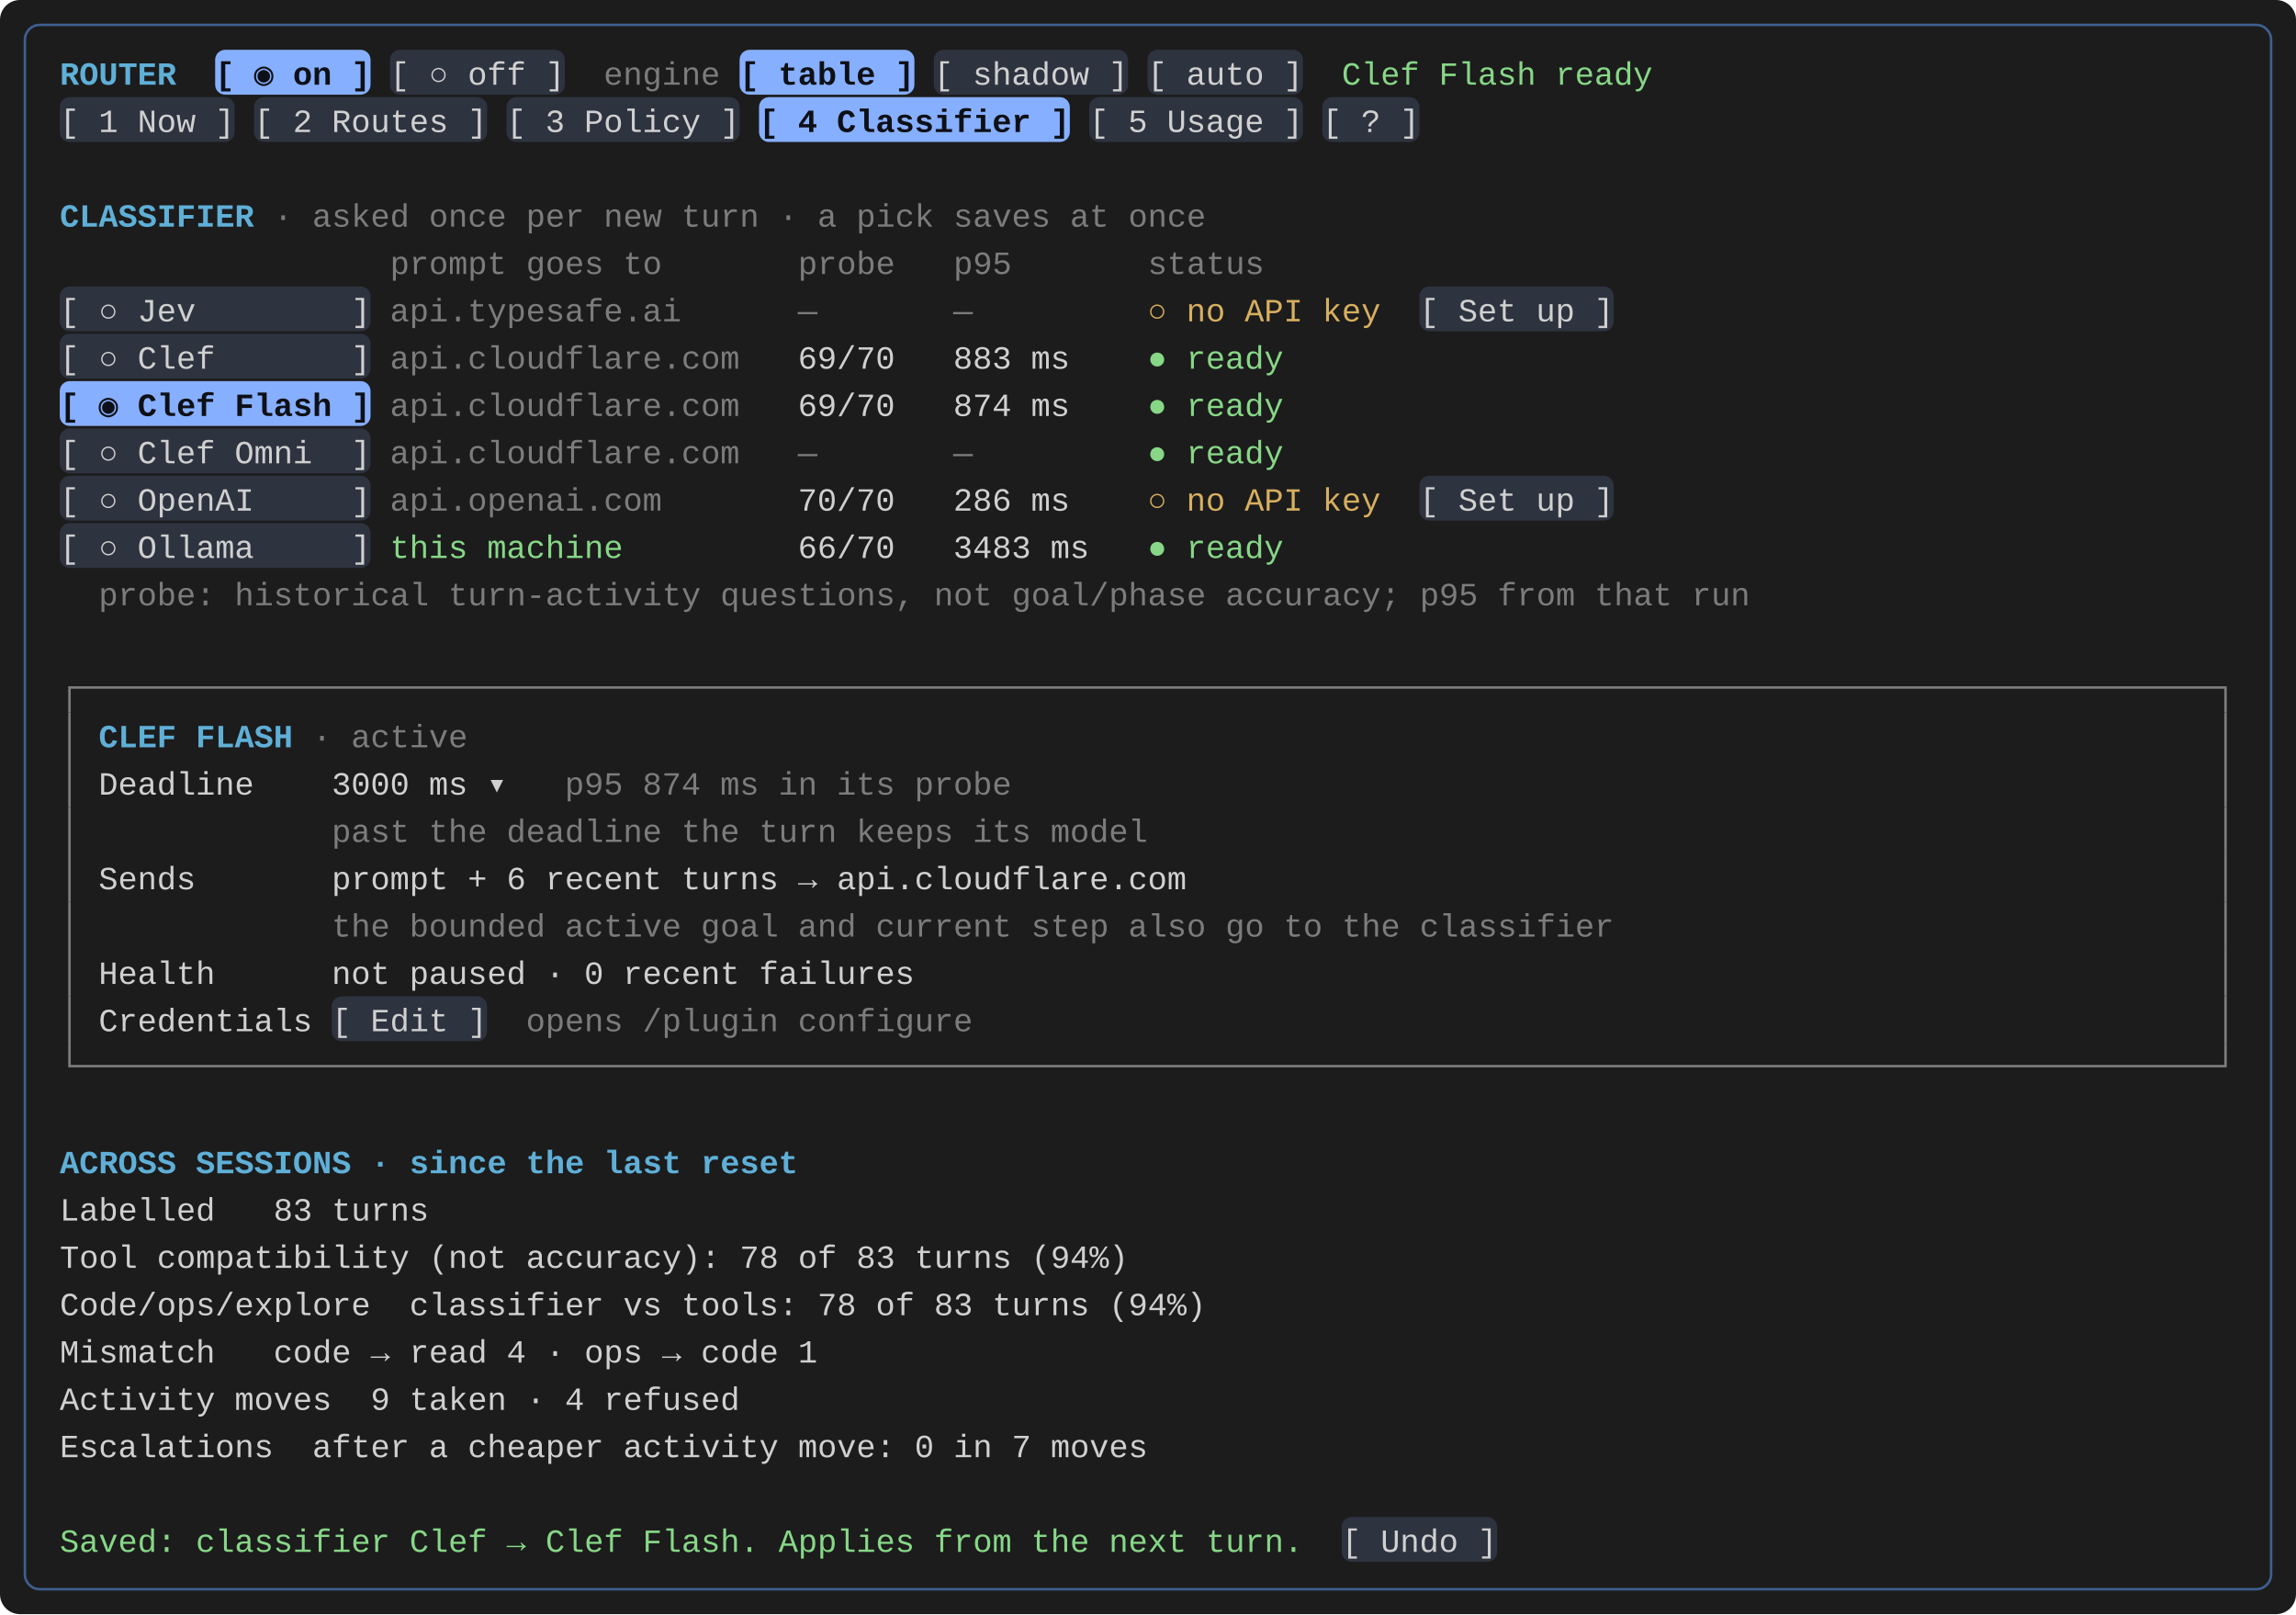
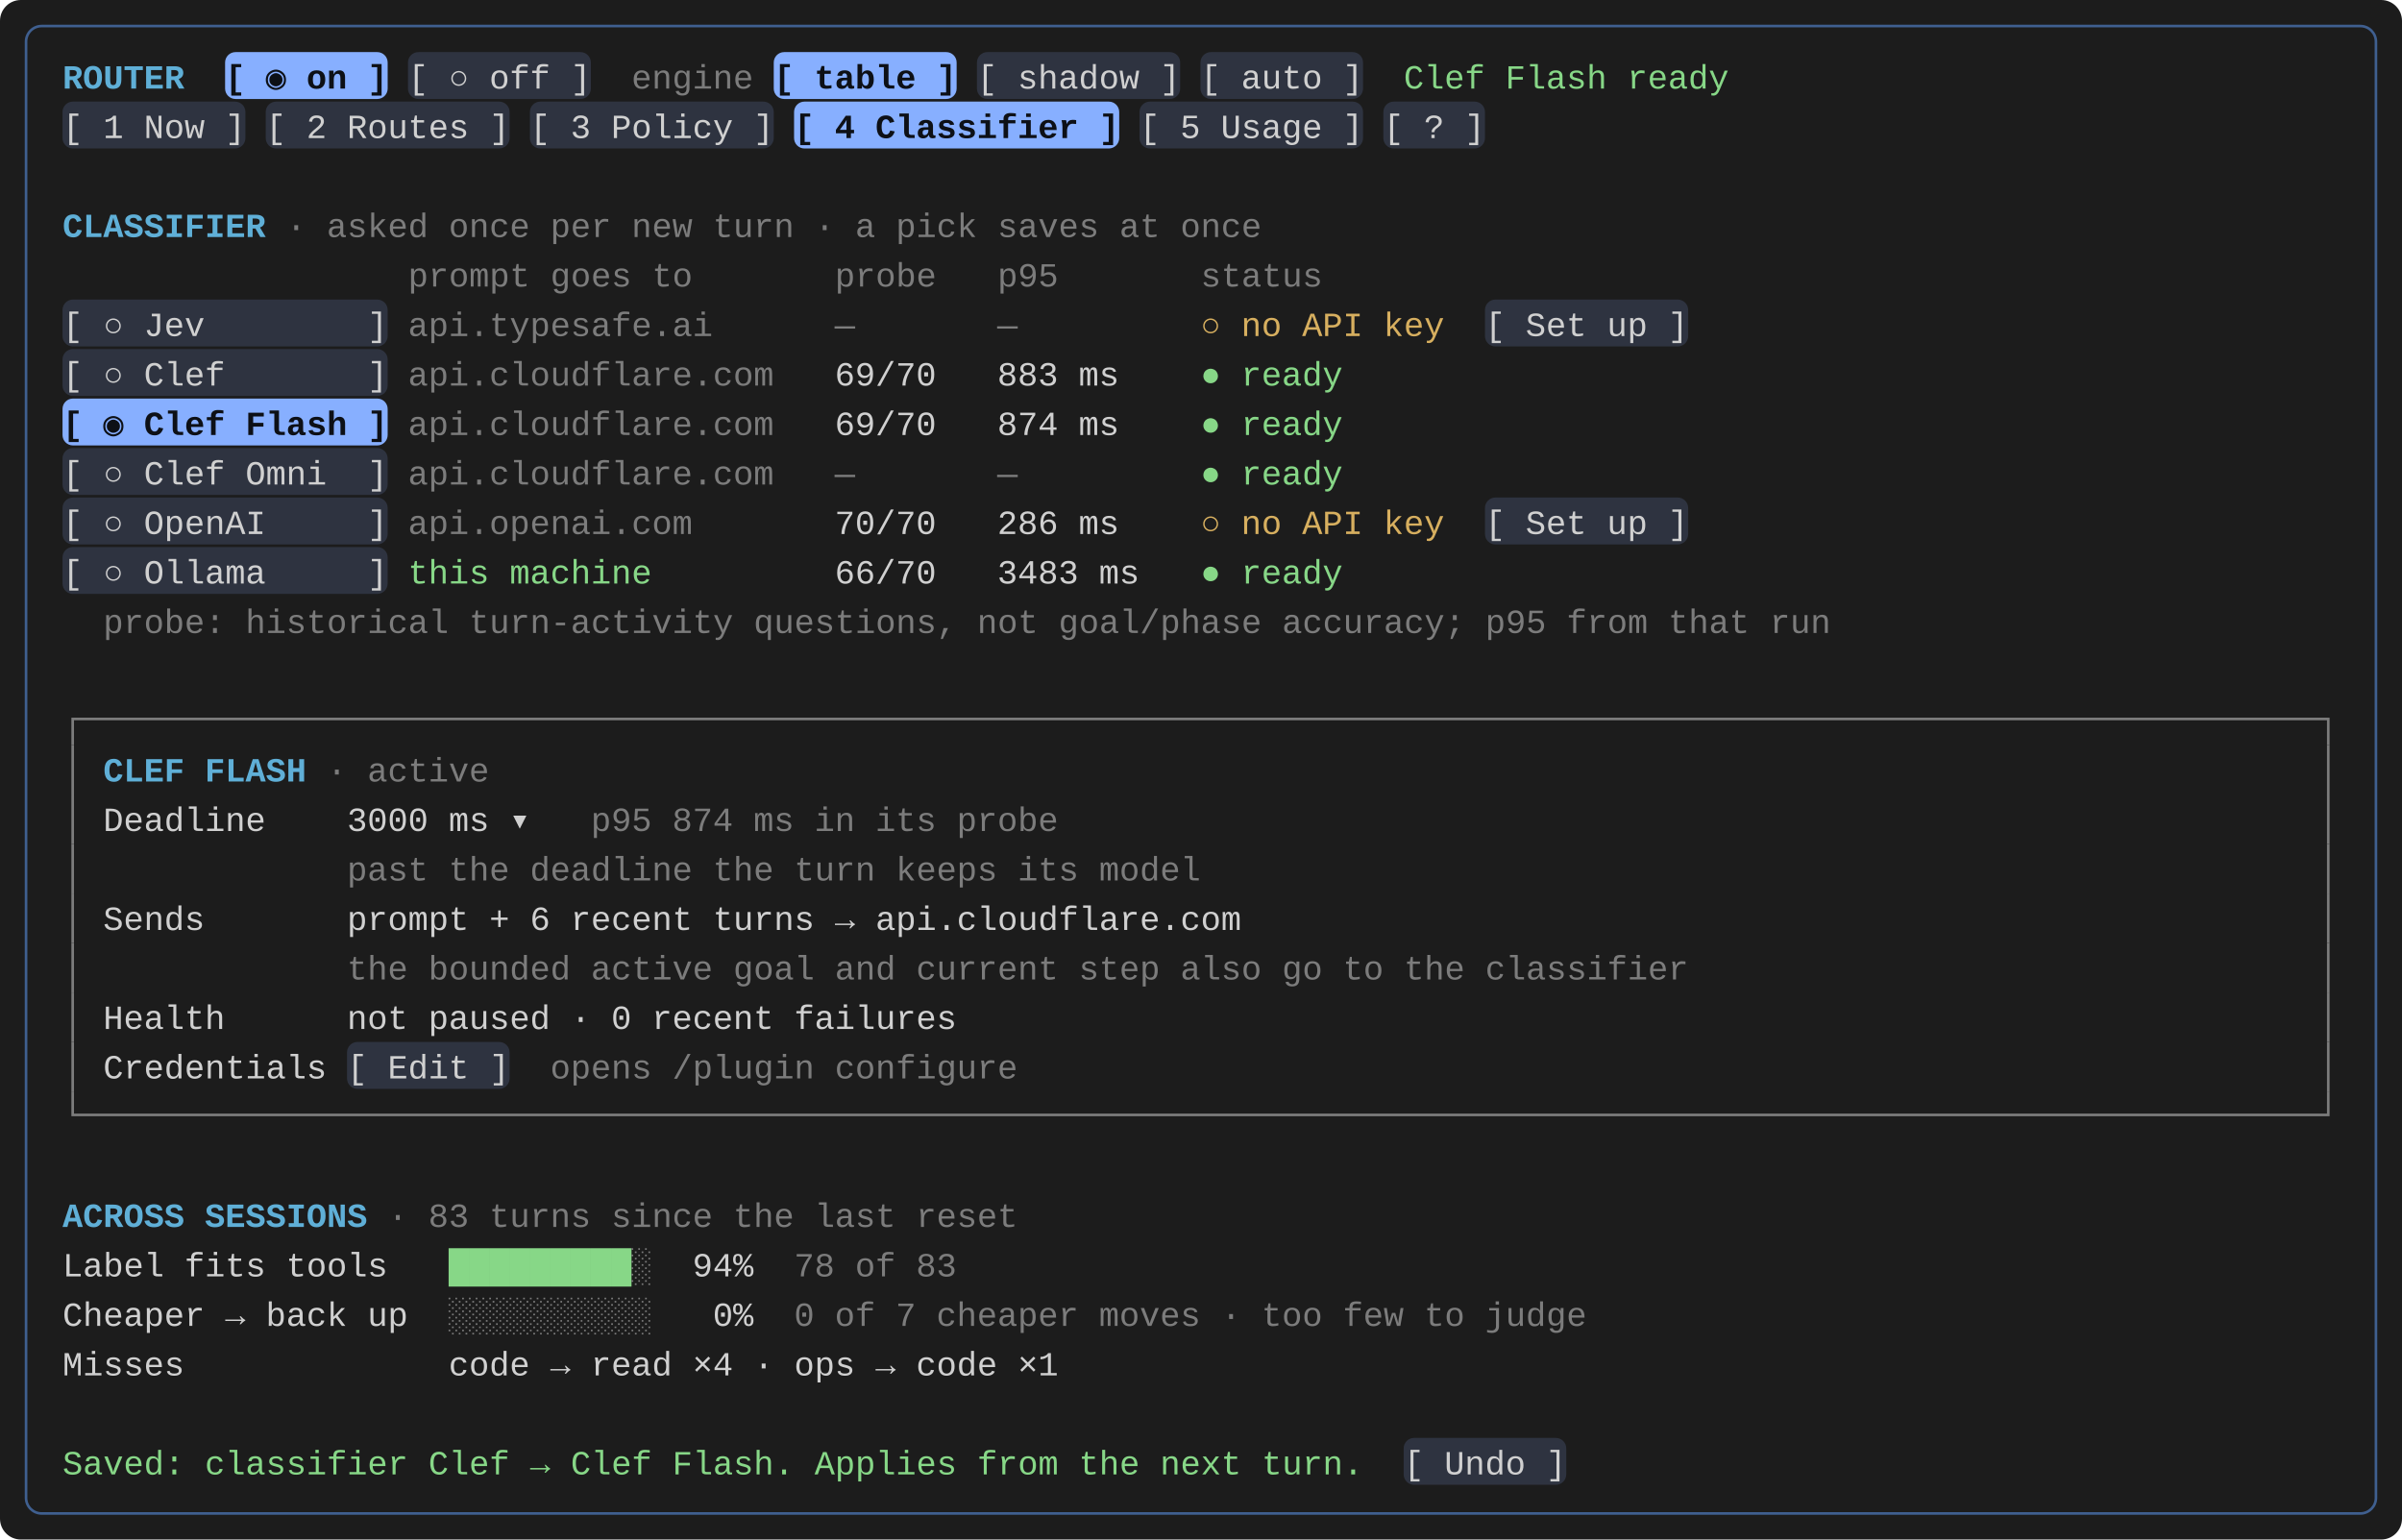
- <svg xmlns="http://www.w3.org/2000/svg" viewBox="0 0 922 648" role="img" aria-labelledby="title desc">
+ <svg xmlns="http://www.w3.org/2000/svg" viewBox="0 0 922 591" role="img" aria-labelledby="title desc">
  <style>
    text { font-family: ui-monospace, SFMono-Regular, Menlo, Consolas, 'Liberation Mono', monospace; font-size: 13px; }
    .cap { font-family: system-ui, -apple-system, 'Segoe UI', sans-serif; font-size: 12px; fill: #9a988f; }
  </style>
-   <rect width="922" height="648" rx="8" fill="#1c1c1c" />
-   <rect x="10" y="10" width="902" height="628" rx="6" fill="none" stroke="#3f5f8f" />
+   <rect width="922" height="591" rx="8" fill="#1c1c1c" />
+   <rect x="10" y="10" width="902" height="571" rx="6" fill="none" stroke="#3f5f8f" />
  <text x="24.0" y="34" fill="#5fafd7" font-weight="700" xml:space="preserve">ROUTER</text>
  <rect x="86.4" y="20" width="62.4" height="18" rx="4" fill="#87afff" />
  <text x="86.4" y="34" fill="#0d1016" font-weight="700" xml:space="preserve">[ ◉ on ]</text>
  <rect x="156.6" y="20" width="70.2" height="18" rx="4" fill="#2e3340" />
  <text x="156.6" y="34" fill="#d0d0d0" xml:space="preserve">[ ○ off ]</text>
  <text x="242.4" y="34" fill="#7c7c7c" xml:space="preserve">engine </text>
  <rect x="297.0" y="20" width="70.2" height="18" rx="4" fill="#87afff" />
  <text x="297.0" y="34" fill="#0d1016" font-weight="700" xml:space="preserve">[ table ]</text>
  <rect x="375.0" y="20" width="78.0" height="18" rx="4" fill="#2e3340" />
  <text x="375.0" y="34" fill="#d0d0d0" xml:space="preserve">[ shadow ]</text>
  <rect x="460.8" y="20" width="62.4" height="18" rx="4" fill="#2e3340" />
  <text x="460.8" y="34" fill="#d0d0d0" xml:space="preserve">[ auto ]</text>
  <text x="538.8" y="34" fill="#87d787" xml:space="preserve">Clef Flash ready</text>
  <rect x="24.0" y="39" width="70.2" height="18" rx="4" fill="#2e3340" />
  <text x="24.0" y="53" fill="#d0d0d0" xml:space="preserve">[ 1 Now ]</text>
  <rect x="102.0" y="39" width="93.6" height="18" rx="4" fill="#2e3340" />
  <text x="102.0" y="53" fill="#d0d0d0" xml:space="preserve">[ 2 Routes ]</text>
  <rect x="203.4" y="39" width="93.6" height="18" rx="4" fill="#2e3340" />
  <text x="203.4" y="53" fill="#d0d0d0" xml:space="preserve">[ 3 Policy ]</text>
  <rect x="304.8" y="39" width="124.8" height="18" rx="4" fill="#87afff" />
  <text x="304.8" y="53" fill="#0d1016" font-weight="700" xml:space="preserve">[ 4 Classifier ]</text>
  <rect x="437.4" y="39" width="85.8" height="18" rx="4" fill="#2e3340" />
  <text x="437.4" y="53" fill="#d0d0d0" xml:space="preserve">[ 5 Usage ]</text>
  <rect x="531.0" y="39" width="39.0" height="18" rx="4" fill="#2e3340" />
  <text x="531.0" y="53" fill="#d0d0d0" xml:space="preserve">[ ? ]</text>
  <text x="24.0" y="91" fill="#5fafd7" font-weight="700" xml:space="preserve">CLASSIFIER</text>
  <text x="102.0" y="91" fill="#7c7c7c" xml:space="preserve"> · asked once per new turn · a pick saves at once</text>
  <text x="24.0" y="110" fill="#7c7c7c" xml:space="preserve">                 prompt goes to       probe   p95       status</text>
  <rect x="24.0" y="115" width="124.8" height="18" rx="4" fill="#2e3340" />
  <text x="24.0" y="129" fill="#d0d0d0" xml:space="preserve">[ ○ Jev        ]</text>
  <text x="156.6" y="129" fill="#7c7c7c" xml:space="preserve">api.typesafe.ai</text>
  <text x="320.4" y="129" fill="#7c7c7c" xml:space="preserve">—</text>
  <text x="382.8" y="129" fill="#7c7c7c" xml:space="preserve">—</text>
  <text x="460.8" y="129" fill="#d7af5f" xml:space="preserve">○ no API key  </text>
  <rect x="570.0" y="115" width="78.0" height="18" rx="4" fill="#2e3340" />
  <text x="570.0" y="129" fill="#d0d0d0" xml:space="preserve">[ Set up ]</text>
  <rect x="24.0" y="134" width="124.8" height="18" rx="4" fill="#2e3340" />
  <text x="24.0" y="148" fill="#d0d0d0" xml:space="preserve">[ ○ Clef       ]</text>
  <text x="156.6" y="148" fill="#7c7c7c" xml:space="preserve">api.cloudflare.com</text>
  <text x="320.4" y="148" fill="#d0d0d0" xml:space="preserve">69/70</text>
  <text x="382.8" y="148" fill="#d0d0d0" xml:space="preserve">883 ms</text>
  <text x="460.8" y="148" fill="#87d787" xml:space="preserve">● ready</text>
  <rect x="24.0" y="153" width="124.8" height="18" rx="4" fill="#87afff" />
  <text x="24.0" y="167" fill="#0d1016" font-weight="700" xml:space="preserve">[ ◉ Clef Flash ]</text>
  <text x="156.6" y="167" fill="#7c7c7c" xml:space="preserve">api.cloudflare.com</text>
  <text x="320.4" y="167" fill="#d0d0d0" xml:space="preserve">69/70</text>
  <text x="382.8" y="167" fill="#d0d0d0" xml:space="preserve">874 ms</text>
  <text x="460.8" y="167" fill="#87d787" xml:space="preserve">● ready</text>
  <rect x="24.0" y="172" width="124.8" height="18" rx="4" fill="#2e3340" />
  <text x="24.0" y="186" fill="#d0d0d0" xml:space="preserve">[ ○ Clef Omni  ]</text>
  <text x="156.6" y="186" fill="#7c7c7c" xml:space="preserve">api.cloudflare.com</text>
  <text x="320.4" y="186" fill="#7c7c7c" xml:space="preserve">—</text>
  <text x="382.8" y="186" fill="#7c7c7c" xml:space="preserve">—</text>
  <text x="460.8" y="186" fill="#87d787" xml:space="preserve">● ready</text>
  <rect x="24.0" y="191" width="124.8" height="18" rx="4" fill="#2e3340" />
  <text x="24.0" y="205" fill="#d0d0d0" xml:space="preserve">[ ○ OpenAI     ]</text>
  <text x="156.6" y="205" fill="#7c7c7c" xml:space="preserve">api.openai.com</text>
  <text x="320.4" y="205" fill="#d0d0d0" xml:space="preserve">70/70</text>
  <text x="382.8" y="205" fill="#d0d0d0" xml:space="preserve">286 ms</text>
  <text x="460.8" y="205" fill="#d7af5f" xml:space="preserve">○ no API key  </text>
  <rect x="570.0" y="191" width="78.0" height="18" rx="4" fill="#2e3340" />
  <text x="570.0" y="205" fill="#d0d0d0" xml:space="preserve">[ Set up ]</text>
  <rect x="24.0" y="210" width="124.8" height="18" rx="4" fill="#2e3340" />
  <text x="24.0" y="224" fill="#d0d0d0" xml:space="preserve">[ ○ Ollama     ]</text>
  <text x="156.6" y="224" fill="#87d787" xml:space="preserve">this machine</text>
  <text x="320.4" y="224" fill="#d0d0d0" xml:space="preserve">66/70</text>
  <text x="382.8" y="224" fill="#d0d0d0" xml:space="preserve">3483 ms</text>
  <text x="460.8" y="224" fill="#87d787" xml:space="preserve">● ready</text>
  <text x="24.0" y="243" fill="#7c7c7c" xml:space="preserve">  probe: historical turn-activity questions, not goal/phase accuracy; p95 from that run</text>
  <path d="M27.9 286V276H893.7V286" fill="none" stroke="#7c7c7c" />
  <path d="M27.9 286V305" fill="none" stroke="#7c7c7c" />
  <text x="39.6" y="300" fill="#5fafd7" font-weight="700" xml:space="preserve">CLEF FLASH</text>
  <text x="117.6" y="300" fill="#7c7c7c" xml:space="preserve"> · active</text>
  <path d="M893.7 286V305" fill="none" stroke="#7c7c7c" />
  <path d="M27.9 305V324" fill="none" stroke="#7c7c7c" />
  <text x="39.6" y="319" fill="#d0d0d0" xml:space="preserve">Deadline</text>
  <text x="133.2" y="319" fill="#d0d0d0" xml:space="preserve">3000 ms ▾</text>
  <text x="226.8" y="319" fill="#7c7c7c" xml:space="preserve">p95 874 ms in its probe</text>
  <path d="M893.7 305V324" fill="none" stroke="#7c7c7c" />
  <path d="M27.9 324V343" fill="none" stroke="#7c7c7c" />
  <text x="133.2" y="338" fill="#7c7c7c" xml:space="preserve">past the deadline the turn keeps its model</text>
  <path d="M893.7 324V343" fill="none" stroke="#7c7c7c" />
  <path d="M27.9 343V362" fill="none" stroke="#7c7c7c" />
  <text x="39.6" y="357" fill="#d0d0d0" xml:space="preserve">Sends</text>
  <text x="133.2" y="357" fill="#d0d0d0" xml:space="preserve">prompt + 6 recent turns → api.cloudflare.com</text>
  <path d="M893.7 343V362" fill="none" stroke="#7c7c7c" />
  <path d="M27.9 362V381" fill="none" stroke="#7c7c7c" />
  <text x="133.2" y="376" fill="#7c7c7c" xml:space="preserve">the bounded active goal and current step also go to the classifier</text>
  <path d="M893.7 362V381" fill="none" stroke="#7c7c7c" />
  <path d="M27.9 381V400" fill="none" stroke="#7c7c7c" />
  <text x="39.6" y="395" fill="#d0d0d0" xml:space="preserve">Health</text>
  <text x="133.2" y="395" fill="#d0d0d0" xml:space="preserve">not paused</text>
  <text x="211.2" y="395" fill="#d0d0d0" xml:space="preserve"> · 0 recent failures</text>
  <path d="M893.7 381V400" fill="none" stroke="#7c7c7c" />
  <path d="M27.9 400V419" fill="none" stroke="#7c7c7c" />
  <text x="39.6" y="414" fill="#d0d0d0" xml:space="preserve">Credentials</text>
  <rect x="133.2" y="400" width="62.4" height="18" rx="4" fill="#2e3340" />
  <text x="133.2" y="414" fill="#d0d0d0" xml:space="preserve">[ Edit ]</text>
  <text x="195.6" y="414" fill="#7c7c7c" xml:space="preserve">  opens /plugin configure</text>
  <path d="M893.7 400V419" fill="none" stroke="#7c7c7c" />
  <path d="M27.9 419V428H893.7V419" fill="none" stroke="#7c7c7c" />
-   <text x="24.0" y="471" fill="#5fafd7" font-weight="700" xml:space="preserve">ACROSS SESSIONS · since the last reset</text>
-   <text x="24.0" y="490" fill="#d0d0d0" xml:space="preserve">Labelled   83 turns</text>
-   <text x="24.0" y="509" fill="#d0d0d0" xml:space="preserve">Tool compatibility (not accuracy): 78 of 83 turns (94%)</text>
-   <text x="24.0" y="528" fill="#d0d0d0" xml:space="preserve">Code/ops/explore  classifier vs tools: 78 of 83 turns (94%)</text>
-   <text x="24.0" y="547" fill="#d0d0d0" xml:space="preserve">Mismatch   code → read 4 · ops → code 1</text>
-   <text x="24.0" y="566" fill="#d0d0d0" xml:space="preserve">Activity moves  9 taken · 4 refused</text>
-   <text x="24.0" y="585" fill="#d0d0d0" xml:space="preserve">Escalations  after a cheaper activity move: 0 in 7 moves</text>
-   <text x="24.0" y="623" fill="#87d787" xml:space="preserve">Saved: classifier Clef → Clef Flash. Applies from the next turn.  </text>
-   <rect x="538.8" y="609" width="62.4" height="18" rx="4" fill="#2e3340" />
-   <text x="538.8" y="623" fill="#d0d0d0" xml:space="preserve">[ Undo ]</text>
+   <text x="24.0" y="471" fill="#5fafd7" font-weight="700" xml:space="preserve">ACROSS SESSIONS</text>
+   <text x="141.0" y="471" fill="#7c7c7c" xml:space="preserve"> · 83 turns since the last reset</text>
+   <text x="24.0" y="490" fill="#d0d0d0" xml:space="preserve">Label fits tools</text>
+   <text x="172.2" y="490" fill="#87d787" xml:space="preserve">█████████</text>
+   <text x="242.4" y="490" fill="#7c7c7c" xml:space="preserve">░</text>
+   <text x="250.2" y="490" fill="#d0d0d0" xml:space="preserve">  94%</text>
+   <text x="289.2" y="490" fill="#7c7c7c" xml:space="preserve">  78 of 83</text>
+   <text x="24.0" y="509" fill="#d0d0d0" xml:space="preserve">Cheaper → back up</text>
+   <text x="172.2" y="509" fill="#7c7c7c" xml:space="preserve">░░░░░░░░░░</text>
+   <text x="250.2" y="509" fill="#d0d0d0" xml:space="preserve">   0%</text>
+   <text x="289.2" y="509" fill="#7c7c7c" xml:space="preserve">  0 of 7 cheaper moves · too few to judge</text>
+   <text x="24.0" y="528" fill="#d0d0d0" xml:space="preserve">Misses</text>
+   <text x="172.2" y="528" fill="#d0d0d0" xml:space="preserve">code → read ×4 · ops → code ×1</text>
+   <text x="24.0" y="566" fill="#87d787" xml:space="preserve">Saved: classifier Clef → Clef Flash. Applies from the next turn.  </text>
+   <rect x="538.8" y="552" width="62.4" height="18" rx="4" fill="#2e3340" />
+   <text x="538.8" y="566" fill="#d0d0d0" xml:space="preserve">[ Undo ]</text>
</svg>
